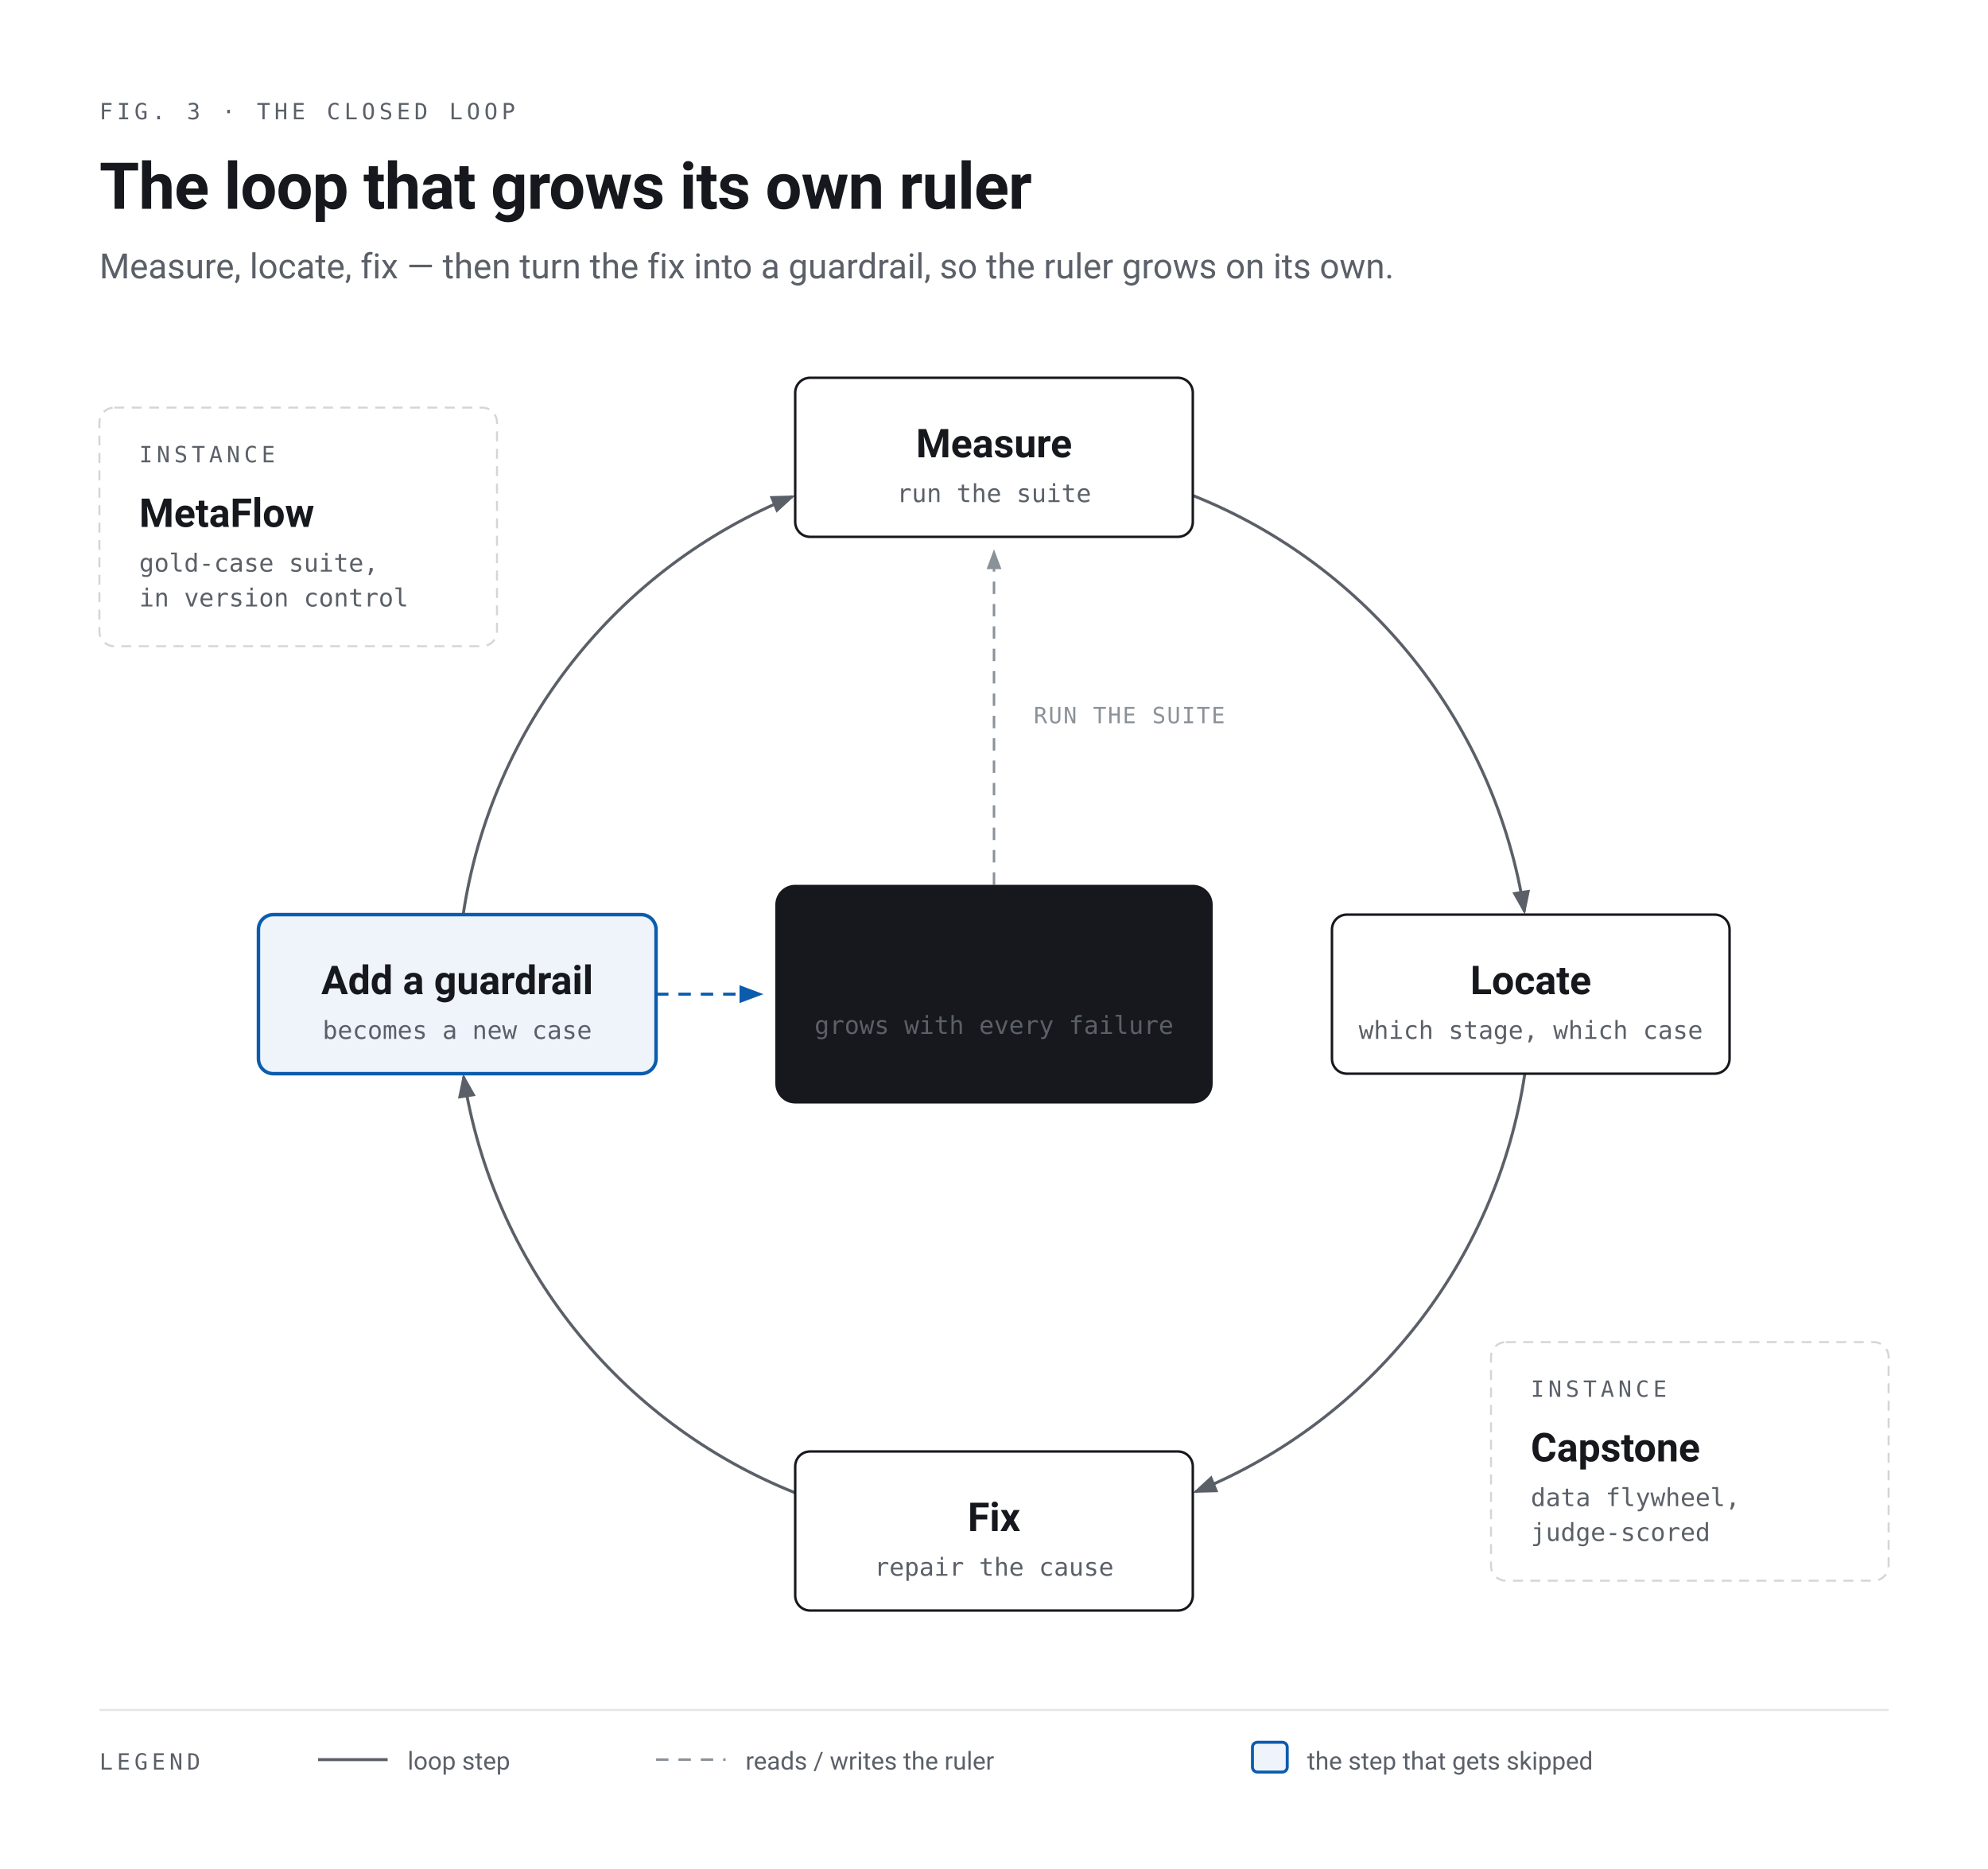
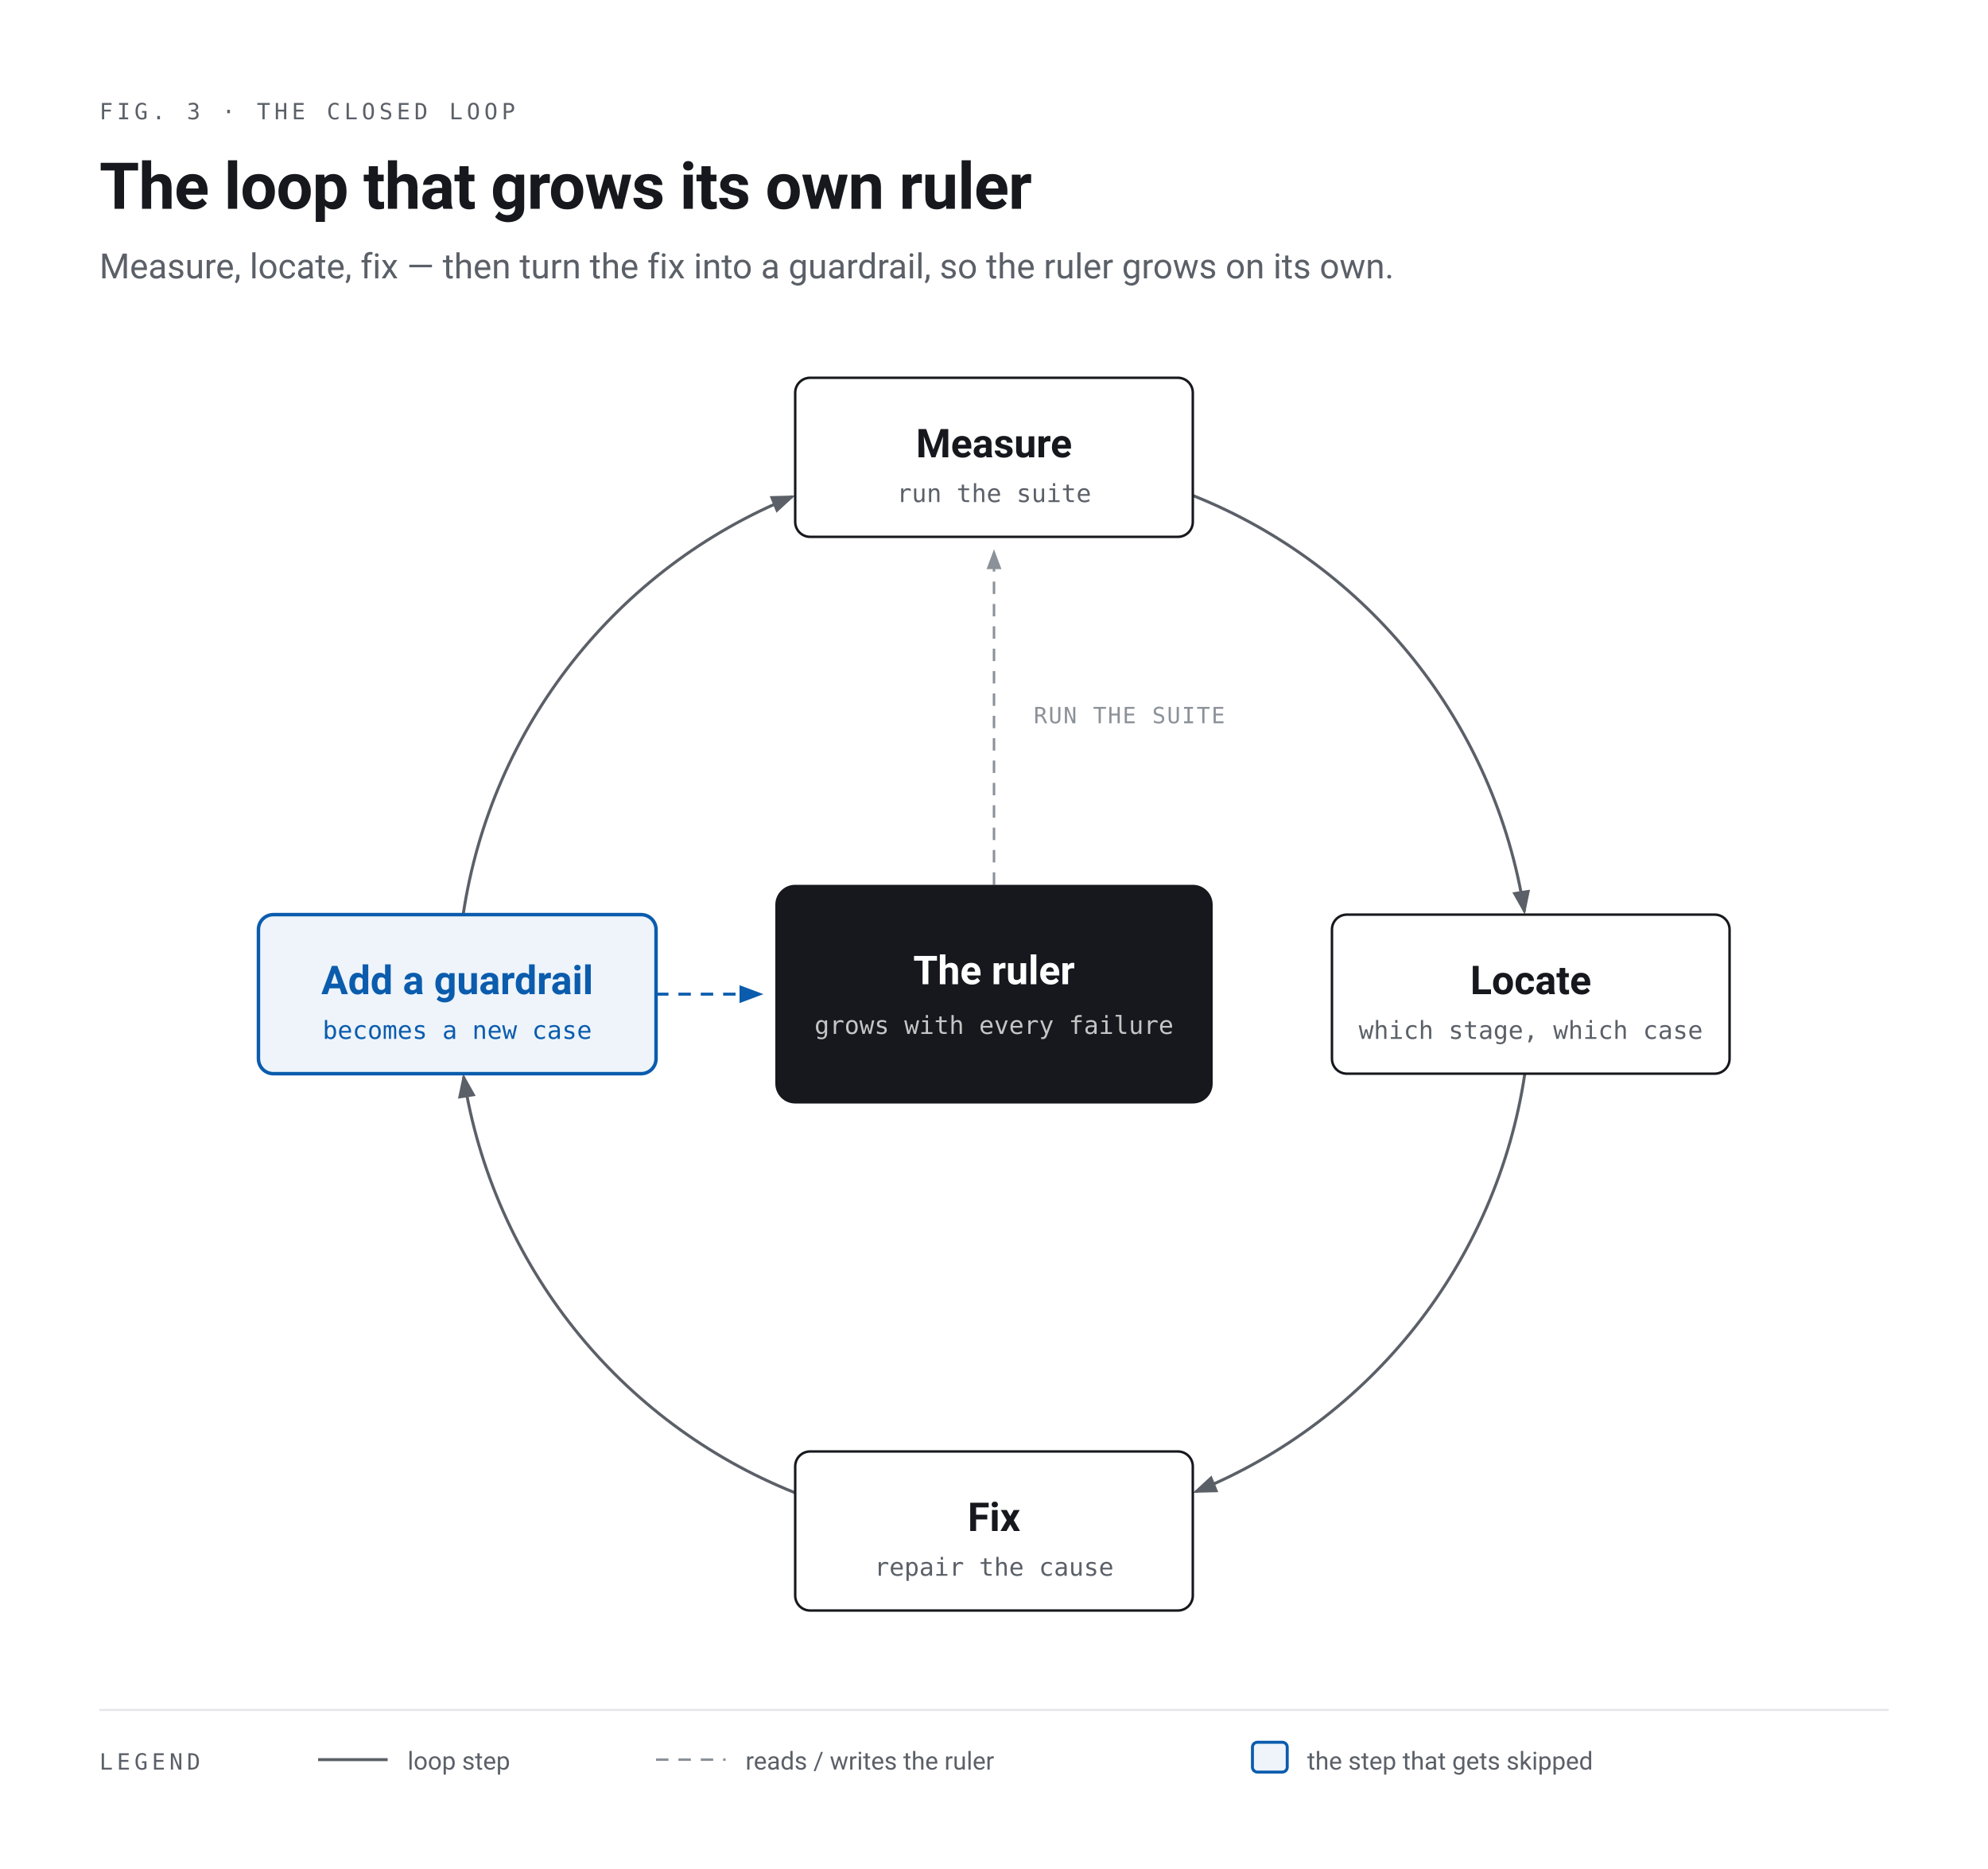
<svg xmlns="http://www.w3.org/2000/svg" width="800" height="752" viewBox="0 0 800 752" role="img" aria-labelledby="fig-3-closed-loop-title fig-3-closed-loop-desc">
  <defs>
    <style>
+       /* A presentation attribute (fill="#fff") has lower priority than ANY class
+          selector, so the .nam/.slb fills below used to win over the per-element
+          colours further down: "The ruler" rendered #16181d on a #16181d card —
+          invisible — and the accented step, the one this figure exists to point at
+          and the one the legend colour-codes, rendered black instead of blue. The
+          four that need their own colour carry it as style="fill:…" now, which is
+          the one form that outranks a class. Verified in the browser, not assumed:
+          getComputedStyle(t).fill on each of them. */
      .s  { font-family: ui-sans-serif,-apple-system,BlinkMacSystemFont,"Segoe UI",Roboto,"Helvetica Neue",Arial,sans-serif; }
      .m  { font-family: ui-monospace,SFMono-Regular,Menlo,Consolas,monospace; }
      .ttl{ font-size:26px; font-weight:600; fill:#16181d; letter-spacing:-0.01em; }
      .sub{ font-size:14px; font-weight:400; fill:#5b6068; }
      .eyb{ font-size:9px;  font-weight:500; fill:#5b6068; letter-spacing:0.18em; }
      .nam{ font-size:16px; font-weight:600; fill:#16181d; }
      .slb{ font-size:10px; font-weight:400; fill:#5b6068; }
      .alb{ font-size:9px;  font-weight:400; fill:#8b9198; letter-spacing:0.06em; }
      .lgd{ font-size:10px; fill:#5b6068; }
    </style>
    <marker id="f3-arw" markerWidth="8" markerHeight="6" refX="7" refY="3" orient="auto">
      <polygon points="0 0, 8 3, 0 6" fill="#5b6068" />
    </marker>
    <marker id="f3-arw-acc" markerWidth="8" markerHeight="6" refX="7" refY="3" orient="auto">
      <polygon points="0 0, 8 3, 0 6" fill="#0b5cad" />
    </marker>
    <marker id="f3-arw-soft" markerWidth="8" markerHeight="6" refX="7" refY="3" orient="auto">
      <polygon points="0 0, 8 3, 0 6" fill="#8b9198" />
    </marker>
  </defs>
  <rect width="100%" height="100%" fill="#ffffff" />
  <text class="m eyb" x="40" y="48">FIG. 3 · THE CLOSED LOOP</text>
  <text class="s ttl" x="40" y="84">The loop that grows its own ruler</text>
  <text class="s sub" x="40" y="112">Measure, locate, fix — then turn the fix into a guardrail, so the ruler grows on its own.</text>
  <path d="M 480.000 199.361 A 216 216 0 0 1 613.435 366.814" fill="none" stroke="#5b6068" stroke-width="1.2" marker-end="url(#f3-arw)" />
  <path d="M 613.616 432.000 A 216 216 0 0 1 481.113 600.191" fill="none" stroke="#5b6068" stroke-width="1.2" marker-end="url(#f3-arw)" />
  <path d="M 320.000 600.639 A 216 216 0 0 1 186.565 433.186" fill="none" stroke="#5b6068" stroke-width="1.2" marker-end="url(#f3-arw)" />
  <path d="M 186.384 368.000 A 216 216 0 0 1 318.887 199.809" fill="none" stroke="#5b6068" stroke-width="1.2" marker-end="url(#f3-arw)" />
  <path d="M 264 400 L 306 400" fill="none" stroke="#0b5cad" stroke-width="1.2" stroke-dasharray="5,4" marker-end="url(#f3-arw-acc)" />
  <path d="M 400 356 L 400 222" fill="none" stroke="#8b9198" stroke-width="1" stroke-dasharray="5,4" marker-end="url(#f3-arw-soft)" />
  <rect x="410" y="282" width="86" height="12" rx="2" fill="#ffffff" />
  <text class="m alb" x="416" y="291">RUN THE SUITE</text>
-   <rect x="40" y="164" width="160" height="96" rx="6" fill="#ffffff" stroke="rgba(22,24,29,0.18)" stroke-width="0.8" stroke-dasharray="4,3" />
-   <text class="m eyb" x="56" y="186">INSTANCE</text>
-   <text class="s nam" x="56" y="212" font-size="14">MetaFlow</text>
-   <text class="m slb" x="56" y="230">gold-case suite,</text>
-   <text class="m slb" x="56" y="244">in version control</text>
-   <rect x="600" y="540" width="160" height="96" rx="6" fill="#ffffff" stroke="rgba(22,24,29,0.18)" stroke-width="0.8" stroke-dasharray="4,3" />
-   <text class="m eyb" x="616" y="562">INSTANCE</text>
-   <text class="s nam" x="616" y="588" font-size="14">Capstone</text>
-   <text class="m slb" x="616" y="606">data flywheel,</text>
-   <text class="m slb" x="616" y="620">judge-scored</text>
  <rect x="320" y="152" width="160" height="64" rx="6" fill="#ffffff" />
  <rect x="320" y="152" width="160" height="64" rx="6" fill="#ffffff" stroke="#16181d" stroke-width="1" />
  <text class="s nam" x="400" y="184" text-anchor="middle">Measure</text>
  <text class="m slb" x="400" y="202" text-anchor="middle">run the suite</text>
  <rect x="536" y="368" width="160" height="64" rx="6" fill="#ffffff" />
  <rect x="536" y="368" width="160" height="64" rx="6" fill="#ffffff" stroke="#16181d" stroke-width="1" />
  <text class="s nam" x="616" y="400" text-anchor="middle">Locate</text>
  <text class="m slb" x="616" y="418" text-anchor="middle">which stage, which case</text>
  <rect x="320" y="584" width="160" height="64" rx="6" fill="#ffffff" />
  <rect x="320" y="584" width="160" height="64" rx="6" fill="#ffffff" stroke="#16181d" stroke-width="1" />
  <text class="s nam" x="400" y="616" text-anchor="middle">Fix</text>
  <text class="m slb" x="400" y="634" text-anchor="middle">repair the cause</text>
  <rect x="104" y="368" width="160" height="64" rx="6" fill="#ffffff" />
  <rect x="104" y="368" width="160" height="64" rx="6" fill="rgba(11,92,173,0.07)" stroke="#0b5cad" stroke-width="1.4" />
-   <text class="s nam" x="184" y="400" text-anchor="middle" fill="#0b5cad">Add a guardrail</text>
-   <text class="m slb" x="184" y="418" text-anchor="middle" fill="#0b5cad">becomes a new case</text>
+   <text class="s nam" x="184" y="400" text-anchor="middle" style="fill:#0b5cad">Add a guardrail</text>
+   <text class="m slb" x="184" y="418" text-anchor="middle" style="fill:#0b5cad">becomes a new case</text>
  <rect x="312" y="356" width="176" height="88" rx="8" fill="#16181d" />
-   <text class="s nam" x="400" y="396" text-anchor="middle" fill="#ffffff">The ruler</text>
-   <text class="m slb" x="400" y="416" text-anchor="middle" fill="rgba(255,255,255,0.75)">grows with every failure</text>
+   <text class="s nam" x="400" y="396" text-anchor="middle" style="fill:#ffffff">The ruler</text>
+   <text class="m slb" x="400" y="416" text-anchor="middle" style="fill:rgba(255,255,255,0.75)">grows with every failure</text>
  <line x1="40" y1="688" x2="760" y2="688" stroke="#e3e5e8" stroke-width="0.8" />
  <text class="m eyb" x="40" y="712" letter-spacing="0.14em">LEGEND</text>
  <line x1="128" y1="708" x2="156" y2="708" stroke="#5b6068" stroke-width="1.2" />
  <text class="s lgd" x="164" y="712">loop step</text>
  <line x1="264" y1="708" x2="292" y2="708" stroke="#8b9198" stroke-width="1" stroke-dasharray="5,4" />
  <text class="s lgd" x="300" y="712">reads / writes the ruler</text>
  <rect x="504" y="701" width="14" height="12" rx="2" fill="rgba(11,92,173,0.07)" stroke="#0b5cad" stroke-width="1.2" />
  <text class="s lgd" x="526" y="712">the step that gets skipped</text>
</svg>
